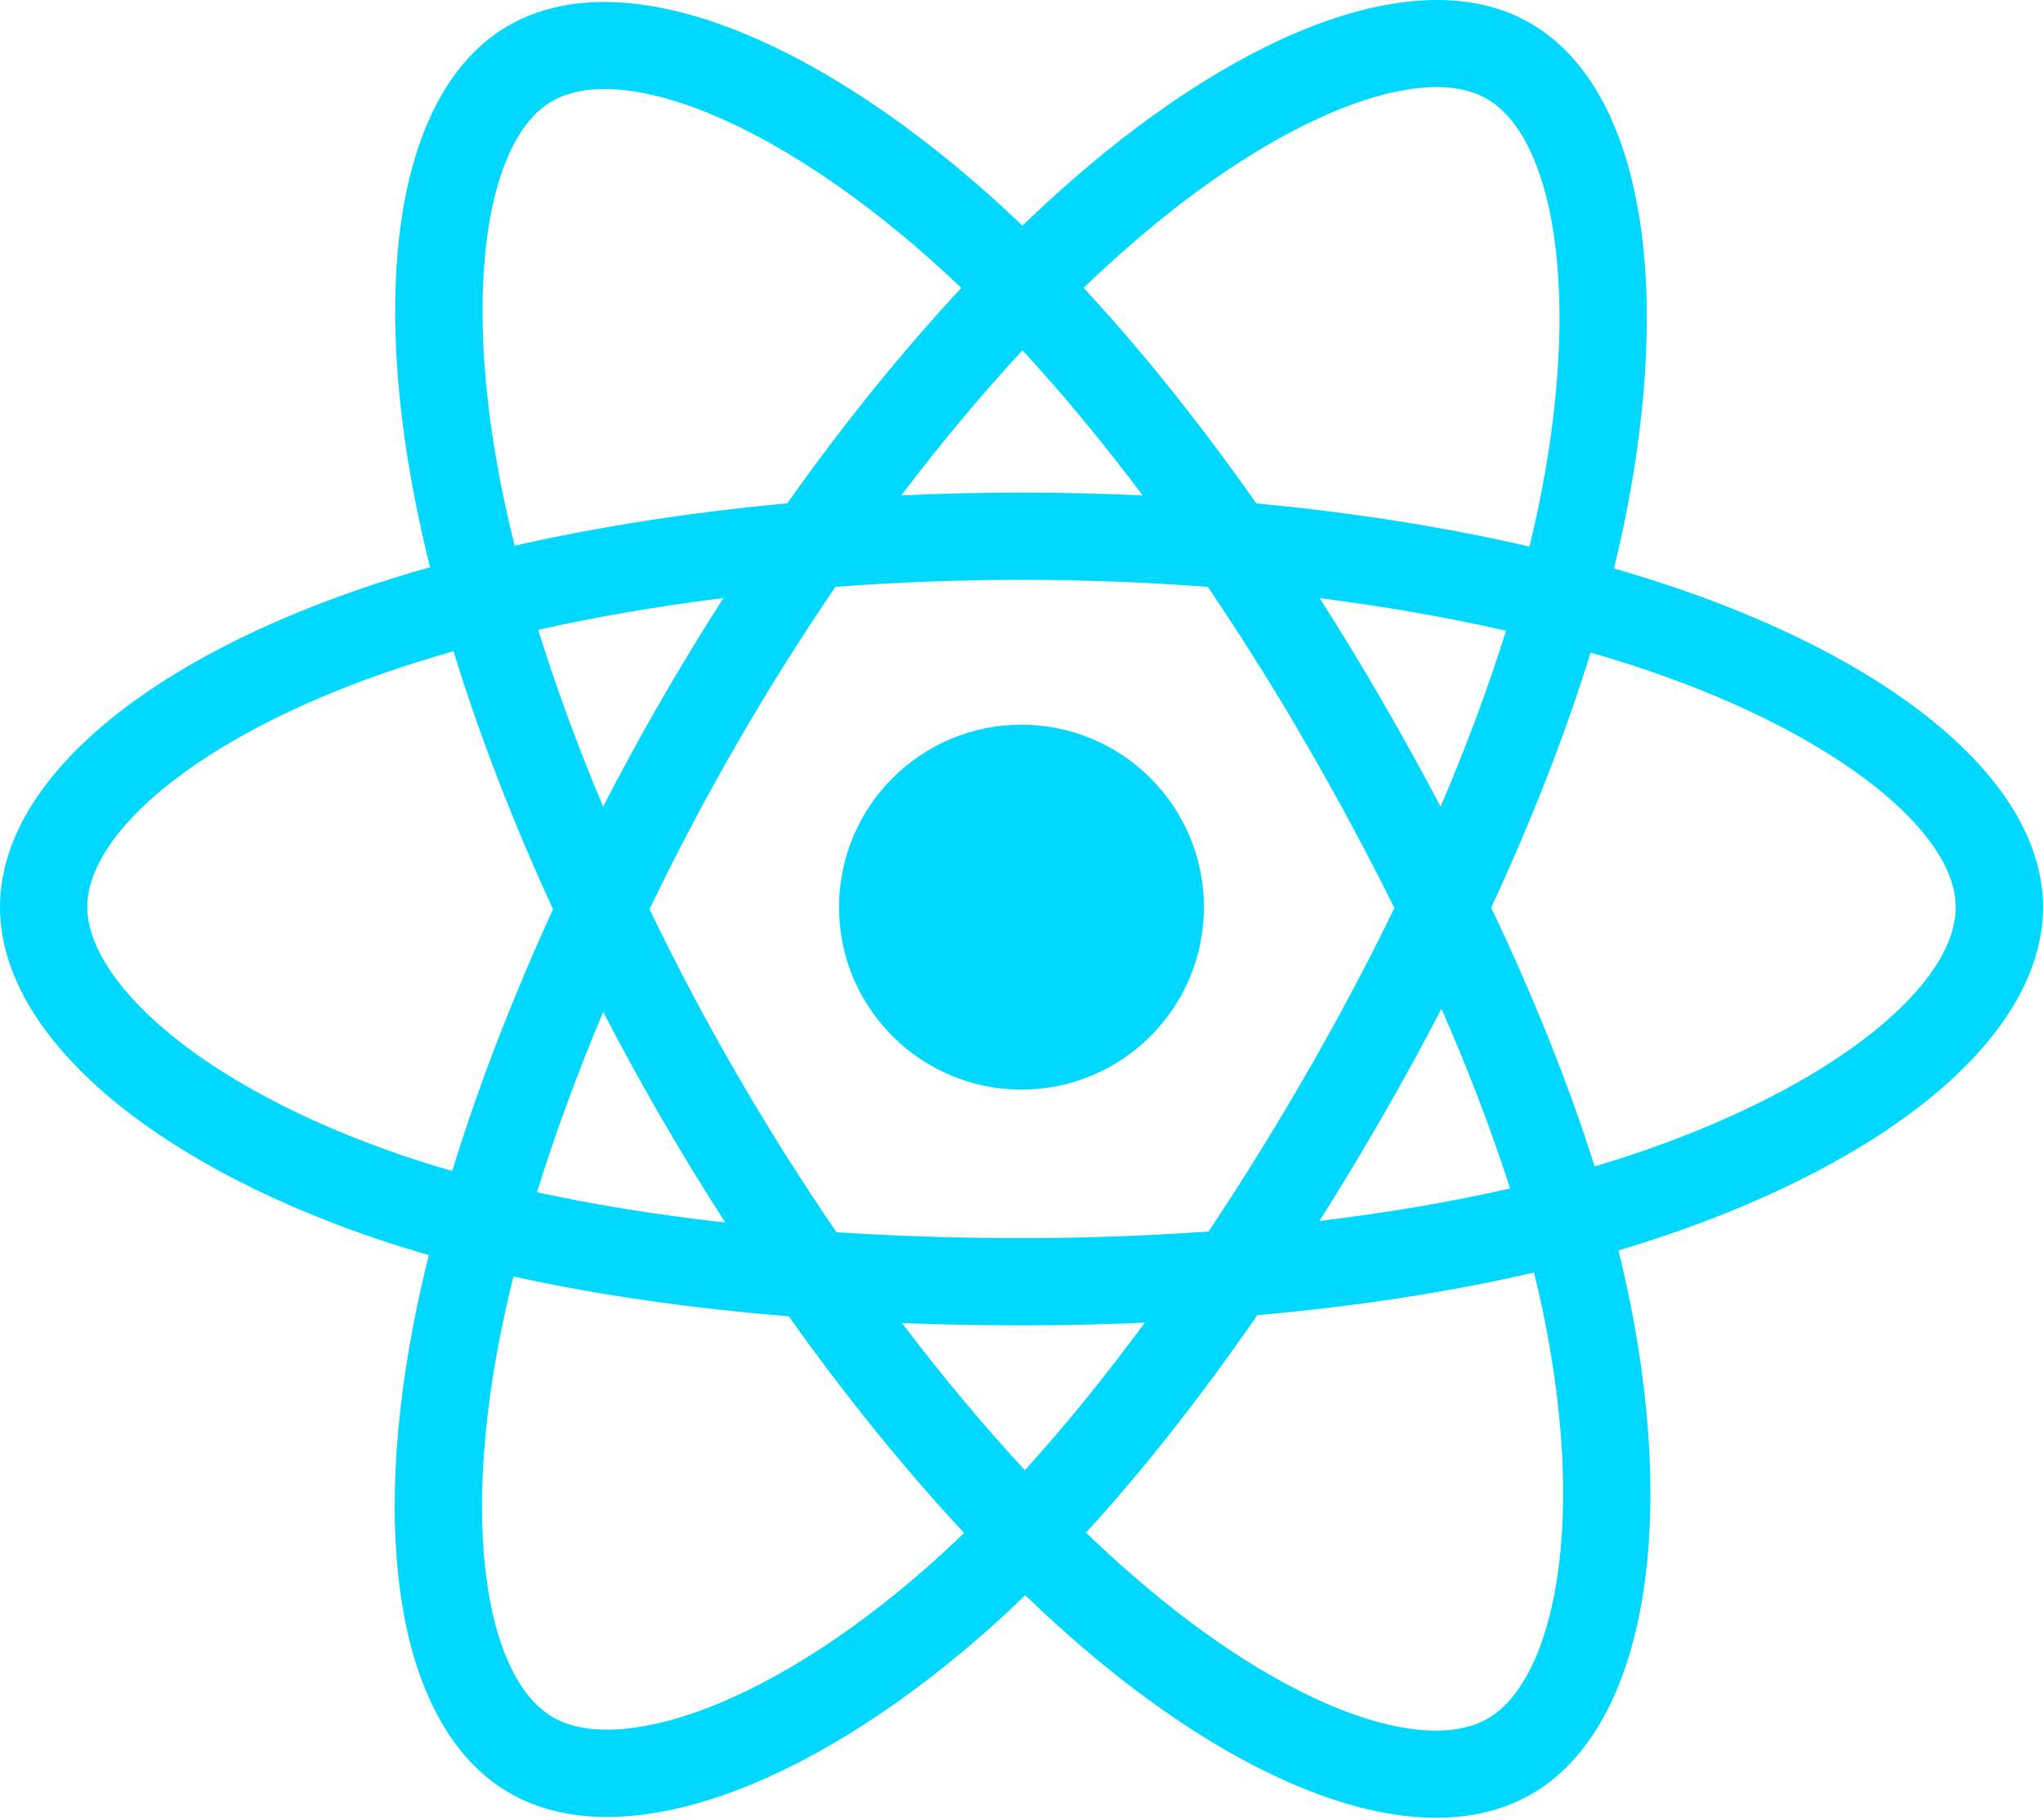
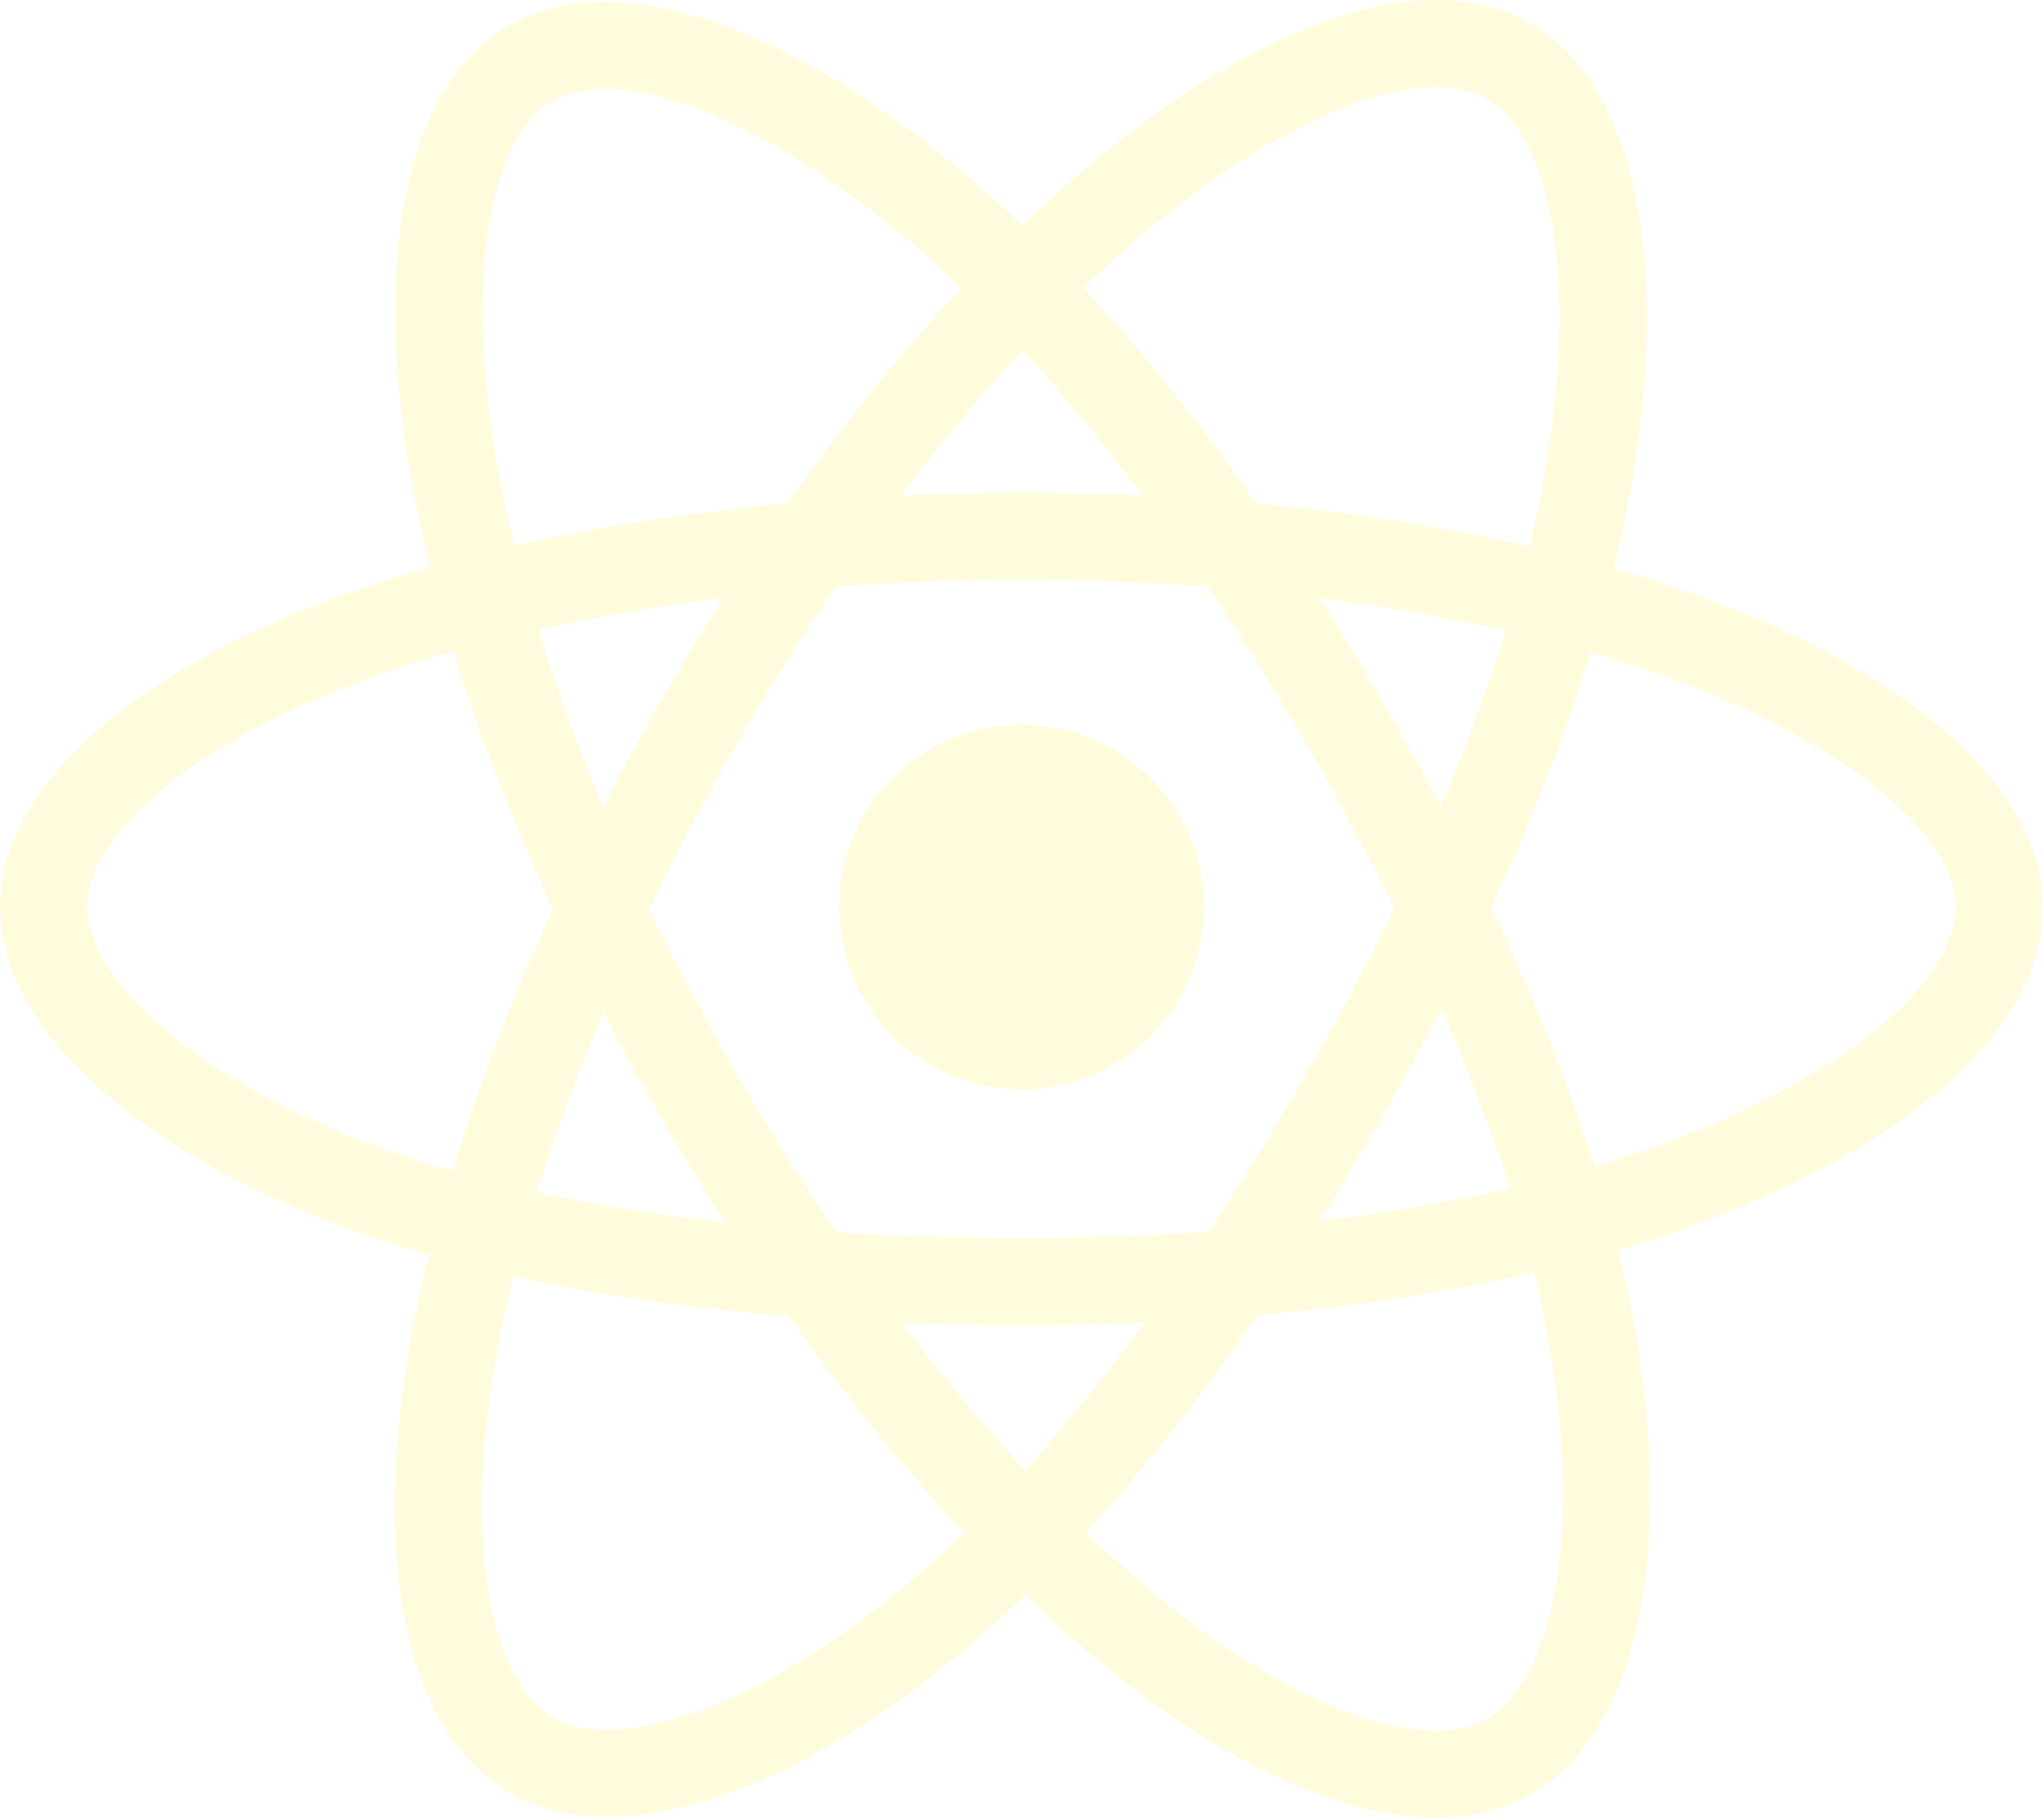
<svg xmlns="http://www.w3.org/2000/svg" aria-hidden="true" role="img" class="iconify iconify--logos" width="35.93" height="32" preserveAspectRatio="xMidYMid meet" viewBox="0 0 256 228">
-   <path fill="#00D8FF" d="M210.483 73.824a171.49 171.49 0 0 0-8.24-2.597c.465-1.9.893-3.777 1.273-5.621c6.238-30.281 2.16-54.676-11.769-62.708c-13.355-7.7-35.196.329-57.254 19.526a171.23 171.23 0 0 0-6.375 5.848a155.866 155.866 0 0 0-4.241-3.917C100.759 3.829 77.587-4.822 63.673 3.233C50.33 10.957 46.379 33.89 51.995 62.588a170.974 170.974 0 0 0 1.892 8.48c-3.28.932-6.445 1.924-9.474 2.98C17.309 83.498 0 98.307 0 113.668c0 15.865 18.582 31.778 46.812 41.427a145.52 145.52 0 0 0 6.921 2.165a167.467 167.467 0 0 0-2.01 9.138c-5.354 28.2-1.173 50.591 12.134 58.266c13.744 7.926 36.812-.22 59.273-19.855a145.567 145.567 0 0 0 5.342-4.923a168.064 168.064 0 0 0 6.92 6.314c21.758 18.722 43.246 26.282 56.54 18.586c13.731-7.949 18.194-32.003 12.4-61.268a145.016 145.016 0 0 0-1.535-6.842c1.62-.48 3.21-.974 4.76-1.488c29.348-9.723 48.443-25.443 48.443-41.52c0-15.417-17.868-30.326-45.517-39.844Zm-6.365 70.984c-1.4.463-2.836.91-4.3 1.345c-3.24-10.257-7.612-21.163-12.963-32.432c5.106-11 9.31-21.767 12.459-31.957c2.619.758 5.16 1.557 7.61 2.4c23.69 8.156 38.14 20.213 38.14 29.504c0 9.896-15.606 22.743-40.946 31.14Zm-10.514 20.834c2.562 12.94 2.927 24.64 1.23 33.787c-1.524 8.219-4.59 13.698-8.382 15.893c-8.067 4.67-25.32-1.4-43.927-17.412a156.726 156.726 0 0 1-6.437-5.87c7.214-7.889 14.423-17.06 21.459-27.246c12.376-1.098 24.068-2.894 34.671-5.345a134.17 134.17 0 0 1 1.386 6.193ZM87.276 214.515c-7.882 2.783-14.16 2.863-17.955.675c-8.075-4.657-11.432-22.636-6.853-46.752a156.923 156.923 0 0 1 1.869-8.499c10.486 2.32 22.093 3.988 34.498 4.994c7.084 9.967 14.501 19.128 21.976 27.15a134.668 134.668 0 0 1-4.877 4.492c-9.933 8.682-19.886 14.842-28.658 17.94ZM50.35 144.747c-12.483-4.267-22.792-9.812-29.858-15.863c-6.35-5.437-9.555-10.836-9.555-15.216c0-9.322 13.897-21.212 37.076-29.293c2.813-.98 5.757-1.905 8.812-2.773c3.204 10.42 7.406 21.315 12.477 32.332c-5.137 11.18-9.399 22.249-12.634 32.792a134.718 134.718 0 0 1-6.318-1.979Zm12.378-84.26c-4.811-24.587-1.616-43.134 6.425-47.789c8.564-4.958 27.502 2.111 47.463 19.835a144.318 144.318 0 0 1 3.841 3.545c-7.438 7.987-14.787 17.08-21.808 26.988c-12.04 1.116-23.565 2.908-34.161 5.309a160.342 160.342 0 0 1-1.76-7.887Zm110.427 27.268a347.8 347.8 0 0 0-7.785-12.803c8.168 1.033 15.994 2.404 23.343 4.08c-2.206 7.072-4.956 14.465-8.193 22.045a381.151 381.151 0 0 0-7.365-13.322Zm-45.032-43.861c5.044 5.465 10.096 11.566 15.065 18.186a322.04 322.04 0 0 0-30.257-.006c4.974-6.559 10.069-12.652 15.192-18.18ZM82.802 87.83a323.167 323.167 0 0 0-7.227 13.238c-3.184-7.553-5.909-14.98-8.134-22.152c7.304-1.634 15.093-2.97 23.209-3.984a321.524 321.524 0 0 0-7.848 12.897Zm8.081 65.352c-8.385-.936-16.291-2.203-23.593-3.793c2.26-7.3 5.045-14.885 8.298-22.6a321.187 321.187 0 0 0 7.257 13.246c2.594 4.48 5.28 8.868 8.038 13.147Zm37.542 31.03c-5.184-5.592-10.354-11.779-15.403-18.433c4.902.192 9.899.29 14.978.29c5.218 0 10.376-.117 15.453-.343c-4.985 6.774-10.018 12.97-15.028 18.486Zm52.198-57.817c3.422 7.8 6.306 15.345 8.596 22.52c-7.422 1.694-15.436 3.058-23.88 4.071a382.417 382.417 0 0 0 7.859-13.026a347.403 347.403 0 0 0 7.425-13.565Zm-16.898 8.101a358.557 358.557 0 0 1-12.281 19.815a329.4 329.4 0 0 1-23.444.823c-7.967 0-15.716-.248-23.178-.732a310.202 310.202 0 0 1-12.513-19.846h.001a307.41 307.41 0 0 1-10.923-20.627a310.278 310.278 0 0 1 10.89-20.637l-.001.001a307.318 307.318 0 0 1 12.413-19.761c7.613-.576 15.42-.876 23.31-.876H128c7.926 0 15.743.303 23.354.883a329.357 329.357 0 0 1 12.335 19.695a358.489 358.489 0 0 1 11.036 20.54a329.472 329.472 0 0 1-11 20.722Zm22.56-122.124c8.572 4.944 11.906 24.881 6.52 51.026c-.344 1.668-.73 3.367-1.15 5.09c-10.622-2.452-22.155-4.275-34.23-5.408c-7.034-10.017-14.323-19.124-21.64-27.008a160.789 160.789 0 0 1 5.888-5.4c18.9-16.447 36.564-22.941 44.612-18.3ZM128 90.808c12.625 0 22.86 10.235 22.86 22.86s-10.235 22.86-22.86 22.86s-22.86-10.235-22.86-22.86s10.235-22.86 22.86-22.86Z" />
+   <path fill="#FFFCDD" d="M210.483 73.824a171.49 171.49 0 0 0-8.24-2.597c.465-1.9.893-3.777 1.273-5.621c6.238-30.281 2.16-54.676-11.769-62.708c-13.355-7.7-35.196.329-57.254 19.526a171.23 171.23 0 0 0-6.375 5.848a155.866 155.866 0 0 0-4.241-3.917C100.759 3.829 77.587-4.822 63.673 3.233C50.33 10.957 46.379 33.89 51.995 62.588a170.974 170.974 0 0 0 1.892 8.48c-3.28.932-6.445 1.924-9.474 2.98C17.309 83.498 0 98.307 0 113.668c0 15.865 18.582 31.778 46.812 41.427a145.52 145.52 0 0 0 6.921 2.165a167.467 167.467 0 0 0-2.01 9.138c-5.354 28.2-1.173 50.591 12.134 58.266c13.744 7.926 36.812-.22 59.273-19.855a145.567 145.567 0 0 0 5.342-4.923a168.064 168.064 0 0 0 6.92 6.314c21.758 18.722 43.246 26.282 56.54 18.586c13.731-7.949 18.194-32.003 12.4-61.268a145.016 145.016 0 0 0-1.535-6.842c1.62-.48 3.21-.974 4.76-1.488c29.348-9.723 48.443-25.443 48.443-41.52c0-15.417-17.868-30.326-45.517-39.844Zm-6.365 70.984c-1.4.463-2.836.91-4.3 1.345c-3.24-10.257-7.612-21.163-12.963-32.432c5.106-11 9.31-21.767 12.459-31.957c2.619.758 5.16 1.557 7.61 2.4c23.69 8.156 38.14 20.213 38.14 29.504c0 9.896-15.606 22.743-40.946 31.14Zm-10.514 20.834c2.562 12.94 2.927 24.64 1.23 33.787c-1.524 8.219-4.59 13.698-8.382 15.893c-8.067 4.67-25.32-1.4-43.927-17.412a156.726 156.726 0 0 1-6.437-5.87c7.214-7.889 14.423-17.06 21.459-27.246c12.376-1.098 24.068-2.894 34.671-5.345a134.17 134.17 0 0 1 1.386 6.193ZM87.276 214.515c-7.882 2.783-14.16 2.863-17.955.675c-8.075-4.657-11.432-22.636-6.853-46.752a156.923 156.923 0 0 1 1.869-8.499c10.486 2.32 22.093 3.988 34.498 4.994c7.084 9.967 14.501 19.128 21.976 27.15a134.668 134.668 0 0 1-4.877 4.492c-9.933 8.682-19.886 14.842-28.658 17.94ZM50.35 144.747c-12.483-4.267-22.792-9.812-29.858-15.863c-6.35-5.437-9.555-10.836-9.555-15.216c0-9.322 13.897-21.212 37.076-29.293c2.813-.98 5.757-1.905 8.812-2.773c3.204 10.42 7.406 21.315 12.477 32.332c-5.137 11.18-9.399 22.249-12.634 32.792a134.718 134.718 0 0 1-6.318-1.979Zm12.378-84.26c-4.811-24.587-1.616-43.134 6.425-47.789c8.564-4.958 27.502 2.111 47.463 19.835a144.318 144.318 0 0 1 3.841 3.545c-7.438 7.987-14.787 17.08-21.808 26.988c-12.04 1.116-23.565 2.908-34.161 5.309a160.342 160.342 0 0 1-1.76-7.887Zm110.427 27.268a347.8 347.8 0 0 0-7.785-12.803c8.168 1.033 15.994 2.404 23.343 4.08c-2.206 7.072-4.956 14.465-8.193 22.045a381.151 381.151 0 0 0-7.365-13.322Zm-45.032-43.861c5.044 5.465 10.096 11.566 15.065 18.186a322.04 322.04 0 0 0-30.257-.006c4.974-6.559 10.069-12.652 15.192-18.18ZM82.802 87.83a323.167 323.167 0 0 0-7.227 13.238c-3.184-7.553-5.909-14.98-8.134-22.152c7.304-1.634 15.093-2.97 23.209-3.984a321.524 321.524 0 0 0-7.848 12.897Zm8.081 65.352c-8.385-.936-16.291-2.203-23.593-3.793c2.26-7.3 5.045-14.885 8.298-22.6a321.187 321.187 0 0 0 7.257 13.246c2.594 4.48 5.28 8.868 8.038 13.147Zm37.542 31.03c-5.184-5.592-10.354-11.779-15.403-18.433c4.902.192 9.899.29 14.978.29c5.218 0 10.376-.117 15.453-.343c-4.985 6.774-10.018 12.97-15.028 18.486Zm52.198-57.817c3.422 7.8 6.306 15.345 8.596 22.52c-7.422 1.694-15.436 3.058-23.88 4.071a382.417 382.417 0 0 0 7.859-13.026a347.403 347.403 0 0 0 7.425-13.565Zm-16.898 8.101a358.557 358.557 0 0 1-12.281 19.815a329.4 329.4 0 0 1-23.444.823c-7.967 0-15.716-.248-23.178-.732a310.202 310.202 0 0 1-12.513-19.846h.001a307.41 307.41 0 0 1-10.923-20.627a310.278 310.278 0 0 1 10.89-20.637l-.001.001a307.318 307.318 0 0 1 12.413-19.761c7.613-.576 15.42-.876 23.31-.876H128c7.926 0 15.743.303 23.354.883a329.357 329.357 0 0 1 12.335 19.695a358.489 358.489 0 0 1 11.036 20.54a329.472 329.472 0 0 1-11 20.722Zm22.56-122.124c8.572 4.944 11.906 24.881 6.52 51.026c-.344 1.668-.73 3.367-1.15 5.09c-10.622-2.452-22.155-4.275-34.23-5.408c-7.034-10.017-14.323-19.124-21.64-27.008a160.789 160.789 0 0 1 5.888-5.4c18.9-16.447 36.564-22.941 44.612-18.3ZM128 90.808c12.625 0 22.86 10.235 22.86 22.86s-10.235 22.86-22.86 22.86s-22.86-10.235-22.86-22.86s10.235-22.86 22.86-22.86Z">
+   </path>
</svg>
